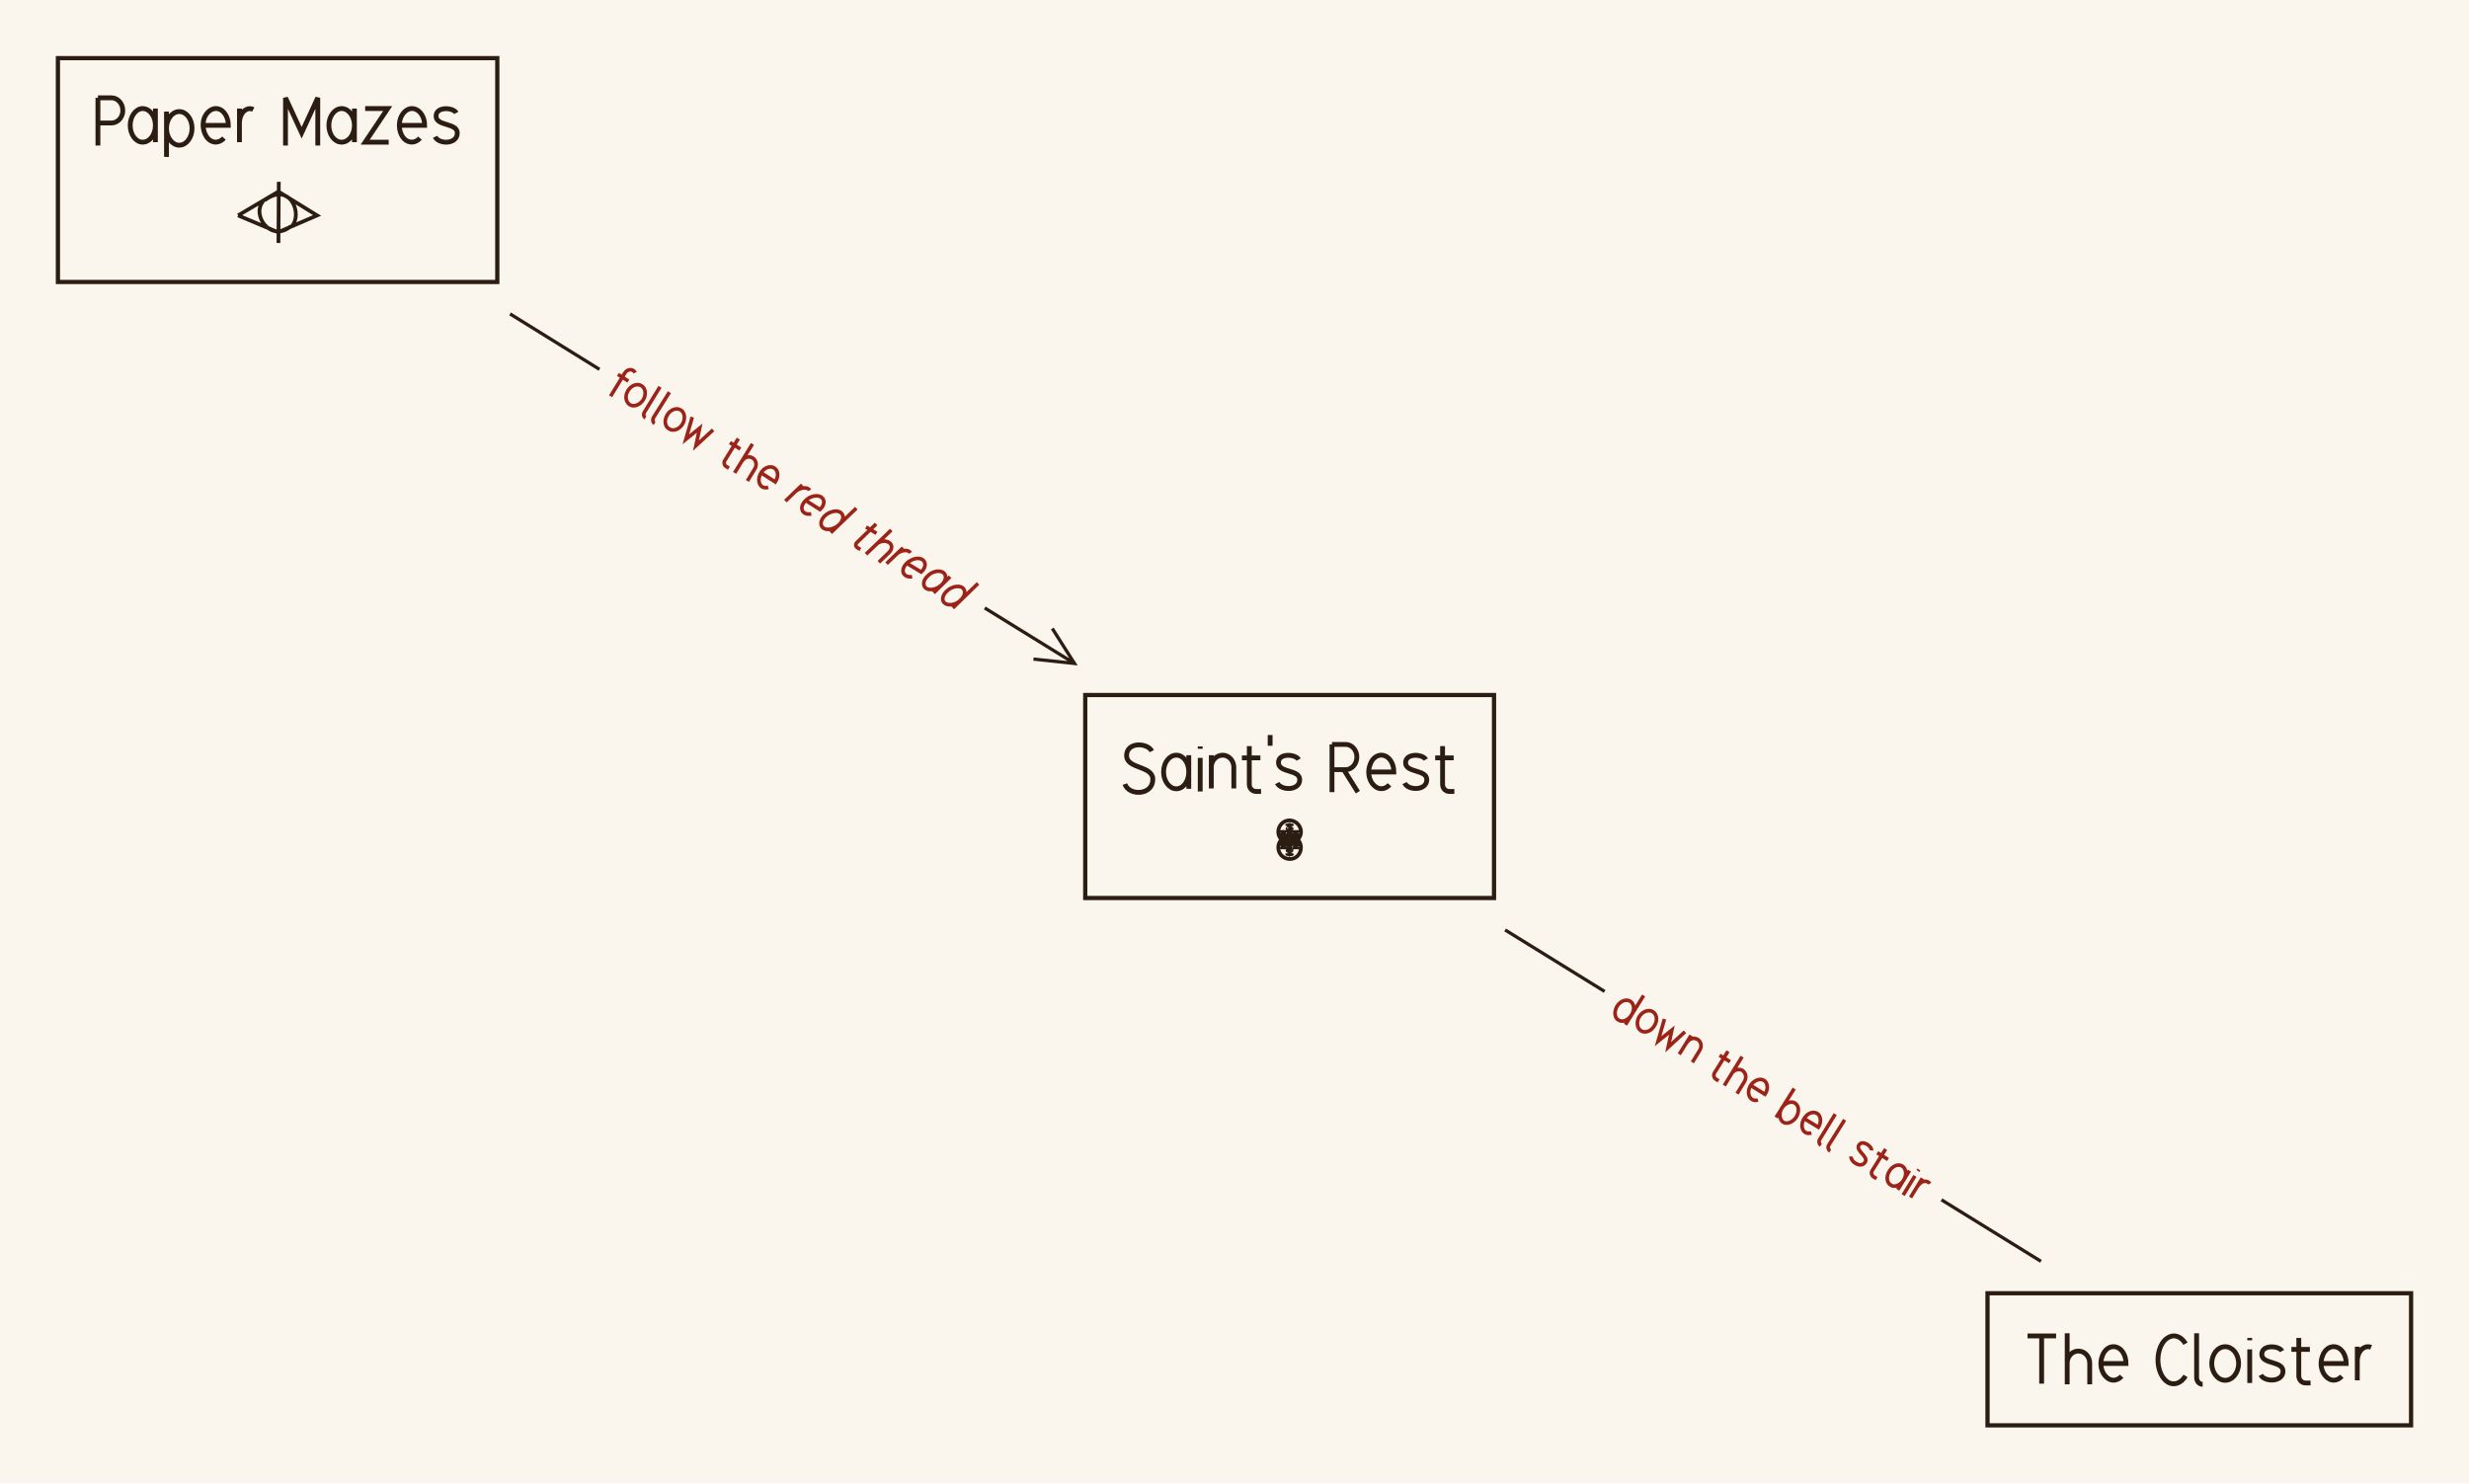
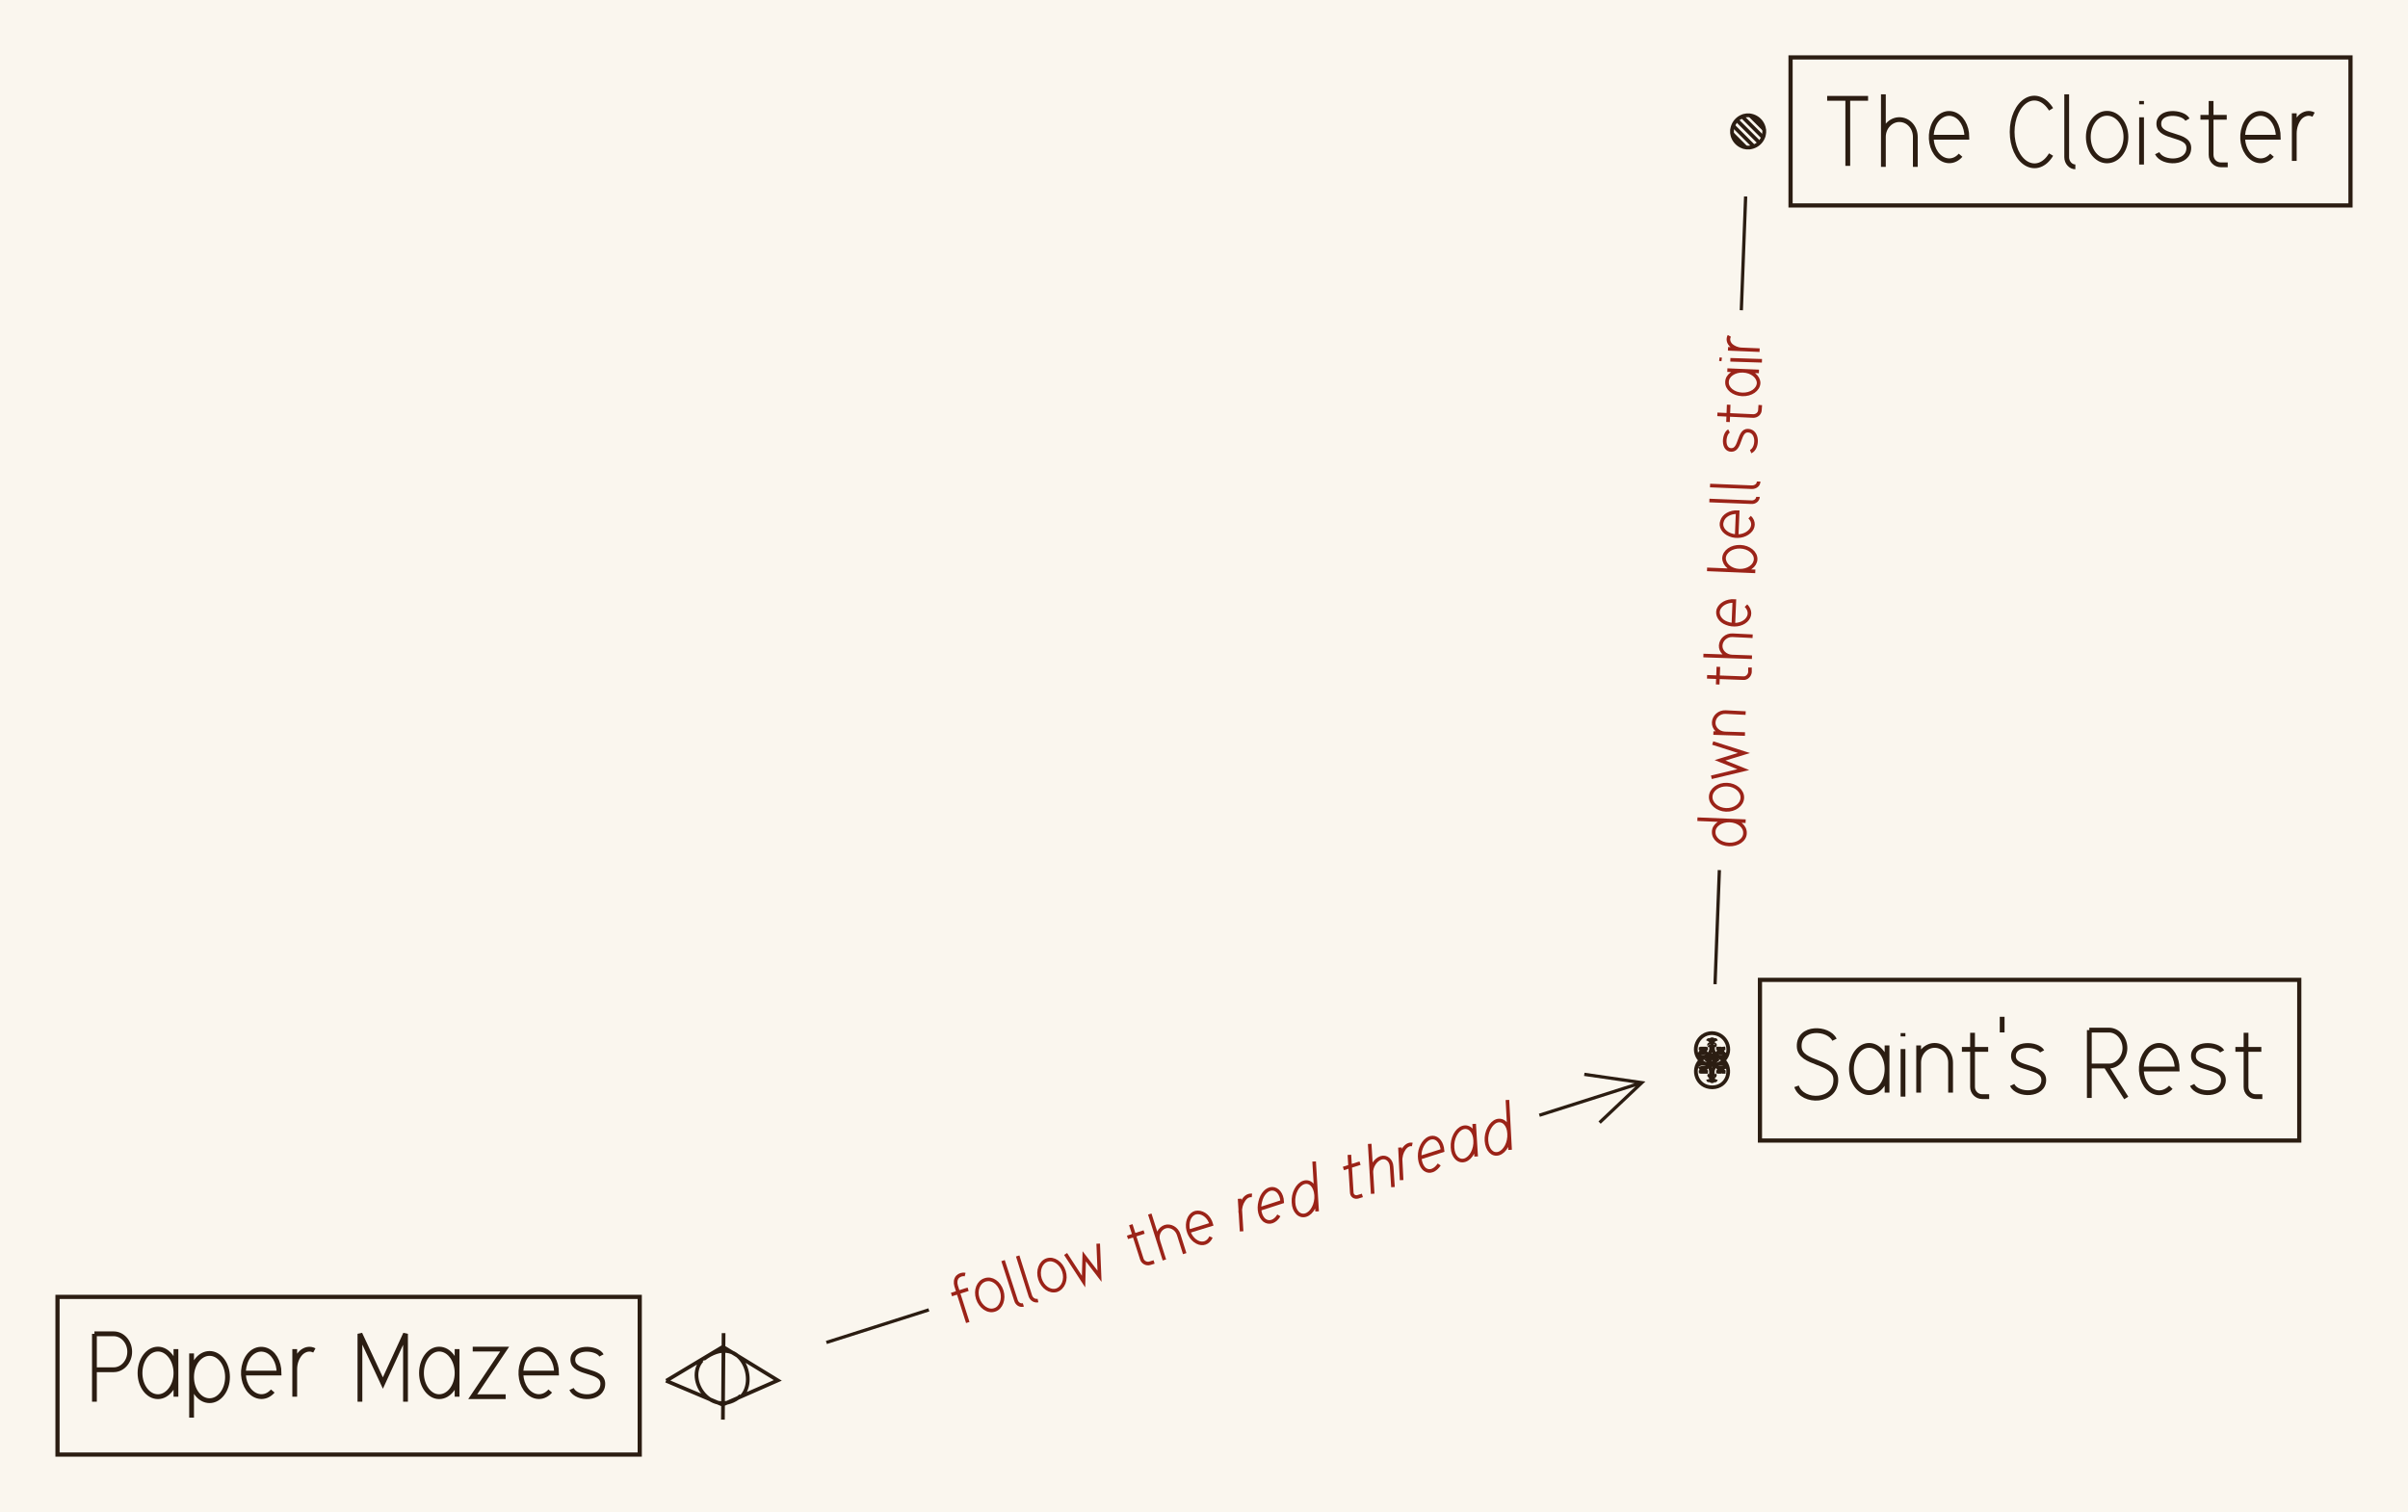
- <svg xmlns="http://www.w3.org/2000/svg" width="734.459" height="441.399" viewBox="-17.23 -10.7 734.459 441.399">
-   <rect x="-17.23" y="-10.7" width="734.459" height="441.399" fill="#faf6ee" />
+ <svg xmlns="http://www.w3.org/2000/svg" width="723.767" height="454.52" viewBox="-11.884 -17.26 723.767 454.52">
+   <rect x="-11.884" y="-17.26" width="723.767" height="454.52" fill="#faf6ee" />
  <g>
-     <path d="M 0 6.6 L 130.7 6.6 L 130.7 73.2 L 0 73.2 Z " style="fill:none;stroke:#2b1d12;stroke-width:1.26;" />
-     <path d="M 11.9 18.4 L 11.9 32.6 M 11.9 18.4 L 15.9 18.4 C 17.8 18.4 19.3 20.1 19.3 22.2 C 19.3 24.2 17.8 25.9 15.9 25.9 L 11.9 25.9 " style="fill:none;stroke:#2b1d12;stroke-width:1.44;" />
-     <path d="M 29 26.6 C 29 29.4 27.3 31.6 25.2 31.6 C 23.2 31.6 21.5 29.4 21.5 26.6 C 21.5 23.9 23.2 21.6 25.2 21.6 C 27.3 21.6 29 23.9 29 26.6 M 29 21.6 L 29 31.6 " style="fill:none;stroke:#2b1d12;stroke-width:1.44;" />
-     <path d="M 32.3 22.5 L 32.3 36 M 32.3 27.5 C 32.3 24.7 34 22.5 36.1 22.5 C 38.2 22.5 39.9 24.7 39.9 27.5 C 39.9 30.2 38.2 32.5 36.1 32.5 C 34 32.5 32.3 30.2 32.3 27.5 " style="fill:none;stroke:#2b1d12;stroke-width:1.44;" />
-     <path d="M 43.2 26.6 L 50.7 26.6 C 50.7 24.3 49.5 22.2 47.8 21.7 C 46.1 21.2 44.3 22.4 43.5 24.5 C 42.8 26.6 43.3 29.1 44.7 30.6 C 46.1 32 48 31.9 49.4 30.4 " style="fill:none;stroke:#2b1d12;stroke-width:1.44;" />
-     <path d="M 54 21.6 L 54 31.6 M 54 25.9 C 54 24.5 54.5 23.2 55.3 22.4 C 56.2 21.6 57.2 21.4 58.1 21.9 " style="fill:none;stroke:#2b1d12;stroke-width:1.44;" />
-     <path d="M 67.7 32.6 L 67.7 18.4 L 72.5 28.8 L 77.3 18.4 L 77.3 32.6 " style="fill:none;stroke:#2b1d12;stroke-width:1.44;" />
-     <path d="M 88.2 26.6 C 88.2 29.4 86.5 31.6 84.4 31.6 C 82.3 31.6 80.6 29.4 80.6 26.6 C 80.6 23.9 82.3 21.6 84.4 21.6 C 86.5 21.6 88.2 23.9 88.2 26.6 M 88.2 21.6 L 88.2 31.6 " style="fill:none;stroke:#2b1d12;stroke-width:1.44;" />
-     <path d="M 91.4 21.6 L 98.1 21.6 L 91.4 31.6 L 98.4 31.6 " style="fill:none;stroke:#2b1d12;stroke-width:1.44;" />
-     <path d="M 101.6 26.6 L 109.1 26.6 C 109.1 24.3 107.9 22.2 106.1 21.7 C 104.4 21.2 102.7 22.4 101.9 24.5 C 101.2 26.6 101.6 29.1 103 30.6 C 104.4 32 106.4 31.9 107.7 30.4 " style="fill:none;stroke:#2b1d12;stroke-width:1.44;" />
-     <path d="M 118.5 22.9 C 117.6 21.2 112.3 20.9 112.5 24 C 112.7 26.9 118.8 25.8 118.8 28.9 C 118.8 32.3 113.3 32.3 112.2 30 " style="fill:none;stroke:#2b1d12;stroke-width:1.44;" />
-     <path d="M 53.6 53.4 L 65.6 46.3 L 77.1 53.4 L 65.5 58.4 L 53.6 53.4 M 61.5 48.9 C 69 43.2 73 53 69.5 56.7 M 69.3 56.6 C 63.4 61.6 57.4 53.3 61.1 49.1 M 65.7 43.4 L 65.6 61.6 " style="fill:none;stroke:#2b1d12;stroke-width:1.12;" />
-     <path d="M 305.6 196.1 L 427.2 196.1 L 427.2 256.5 L 305.6 256.5 Z " style="fill:none;stroke:#2b1d12;stroke-width:1.26;" />
-     <path d="M 325.4 212.8 C 324.1 210.2 317.8 210 317.9 214.2 C 318 218.1 325.6 217.1 325.7 221.1 C 325.8 226 318.6 226.2 317.4 222.6 " style="fill:none;stroke:#2b1d12;stroke-width:1.44;" />
-     <path d="M 336.4 219 C 336.4 221.7 334.8 224 332.7 224 C 330.6 224 328.9 221.7 328.9 219 C 328.9 216.2 330.6 214 332.7 214 C 334.8 214 336.4 216.2 336.4 219 M 336.4 214 L 336.4 224 " style="fill:none;stroke:#2b1d12;stroke-width:1.44;" />
-     <path d="M 339.8 214.8 L 339.8 224.8 M 339.8 211.4 L 339.8 212.1 " style="fill:none;stroke:#2b1d12;stroke-width:1.44;" />
-     <path d="M 343.1 214 L 343.1 223.9 M 343.1 217.6 C 343.1 215.6 344.6 214 346.5 214 C 348.3 214 349.8 215.6 349.8 217.6 L 349.8 223.9 " style="fill:none;stroke:#2b1d12;stroke-width:1.44;" />
-     <path d="M 354.4 211.3 L 354.4 222.7 C 354.4 223.9 355.3 224.8 356.5 224.8 L 357.9 224.8 M 352.2 214.8 L 357.7 214.8 " style="fill:none;stroke:#2b1d12;stroke-width:1.44;" />
-     <path d="M 360.6 208 L 360.6 211.2 " style="fill:none;stroke:#2b1d12;stroke-width:1.44;" />
-     <path d="M 369.1 215.3 C 368.1 213.6 362.8 213.3 363.1 216.4 C 363.3 219.3 369.4 218.2 369.4 221.3 C 369.4 224.6 363.9 224.6 362.7 222.3 " style="fill:none;stroke:#2b1d12;stroke-width:1.44;" />
-     <path d="M 379 210.8 L 379 225 M 379 210.8 L 383.1 210.8 C 384.9 210.8 386.4 212.5 386.4 214.5 C 386.4 216.6 384.9 218.3 383.1 218.3 L 379 218.3 M 382.5 218.3 L 386.7 225 " style="fill:none;stroke:#2b1d12;stroke-width:1.44;" />
-     <path d="M 389.9 219 L 397.4 219 C 397.4 216.6 396.2 214.6 394.5 214.1 C 392.8 213.6 391 214.7 390.3 216.9 C 389.5 219 390 221.5 391.4 222.9 C 392.8 224.4 394.8 224.3 396.1 222.8 " style="fill:none;stroke:#2b1d12;stroke-width:1.44;" />
-     <path d="M 406.9 215.3 C 406 213.6 400.7 213.3 400.9 216.4 C 401.1 219.3 407.2 218.2 407.2 221.3 C 407.2 224.6 401.7 224.6 400.6 222.3 " style="fill:none;stroke:#2b1d12;stroke-width:1.44;" />
-     <path d="M 411.9 211.3 L 411.9 222.7 C 411.9 223.9 412.8 224.8 413.9 224.8 L 415.4 224.8 M 409.7 214.8 L 415.2 214.8 " style="fill:none;stroke:#2b1d12;stroke-width:1.44;" />
-     <path d="M 364 239.1 C 361.9 237.1 363.4 233.4 366.4 233.4 C 369.4 233.5 370.9 237.1 368.8 239.1 C 367.3 237.7 365.2 237.8 364 239.1 Z M 364 239.1 C 365.1 240.4 367.4 240.6 368.8 239.1 C 370.7 241 369.7 244.8 366.5 244.9 C 363.2 244.8 362 241.1 364 239.1 Z M 363.6 237.3 C 364.3 237.8 365.2 237.5 365.4 237.3 M 367.3 237.3 C 367.8 237.7 368.8 237.6 369.1 237.3 M 363.7 237.1 C 364.4 236.7 365 236.9 365.3 237.1 M 367.4 237.1 C 368.1 236.8 368.4 236.8 369 237.1 M 364 236.3 L 364 237 M 365.1 236.4 L 365.1 237 M 364.9 236.3 L 364.8 236.9 M 364.3 236.3 L 364.3 236.9 M 364.6 236.3 L 364.6 236.9 M 367.7 236.3 L 367.7 237 M 367.9 236.3 L 367.9 236.9 M 368.2 236.3 L 368.2 236.9 M 368.5 236.3 L 368.5 236.9 M 368.8 236.3 L 368.8 237 M 363.7 241 C 364.5 240.5 365.2 240.7 365.5 241 M 367.4 241 C 368.1 240.4 369.1 240.7 369.2 241 M 363.8 241.2 C 364.3 241.5 365.2 241.4 365.4 241.2 M 367.4 241.2 C 368 241.5 368.8 241.3 369 241.2 M 364 241.3 L 364 241.9 M 364.3 241.4 L 364.3 242 M 364.6 241.4 L 364.6 242 M 364.9 241.3 L 364.8 242 M 365.1 241.3 L 365.1 242 M 367.7 241.3 L 367.7 241.9 M 367.9 241.3 L 367.9 242 M 368.2 241.4 L 368.2 241.9 M 368.5 241.3 L 368.5 241.9 M 368.8 241.3 L 368.8 242 M 366 235.8 C 366.8 237.5 364.9 239.5 363.1 237.8 M 366.8 235.8 C 366.1 237.2 367.4 239.4 369.6 237.9 M 363.2 240.4 C 364.9 238.9 366.8 240.6 365.9 242.6 M 366.7 242.5 C 365.8 240.8 368 238.8 369.6 240.4 M 365.9 236 C 365.8 236.1 365.6 235.8 365.9 235.8 C 366.4 235.6 366.3 235.5 366.8 235.8 C 367.1 235.8 367 236 367 236 M 365.8 242.3 C 365.8 242.3 365.7 242.5 366 242.5 C 366.3 242.8 366.7 242.6 366.7 242.5 C 366.9 242.5 367.1 242.3 366.9 242.3 M 366.4 235.3 L 366.4 235.6 M 365.5 235.1 C 365.9 234.4 366 235.5 366.4 235 C 366.7 235.5 367 234.4 367.2 235.1 M 365.6 243.2 C 365.7 243.9 366.1 242.8 366.4 243.3 C 366.8 242.8 367 243.9 367.2 243.2 M 366.4 243 L 366.4 242.6 M 365.3 239.1 C 366.2 238.6 367.2 238.9 367.4 239.1 C 366.8 239.7 365.6 239.5 365.4 239.1 Z M 366.4 239.4 C 366.2 239.5 365.8 239 366.4 238.8 C 366.9 238.9 366.7 239.4 366.4 239.4 M 366.4 239 C 366.2 238.9 366.1 239.3 366.4 239.3 C 366.6 239.3 366.6 239 366.4 239 M 366.1 234.8 C 366.4 234.6 366.6 234.8 366.7 234.8 M 366.1 243.4 C 366.4 243.7 366.5 243.6 366.7 243.4 " style="fill:none;stroke:#2b1d12;stroke-width:1.12;" />
-     <path d="M 574 374.1 L 700 374.1 L 700 413.4 L 574 413.4 Z " style="fill:none;stroke:#2b1d12;stroke-width:1.26;" />
-     <path d="M 585.9 386.8 L 594.4 386.8 M 590.1 386.8 L 590.1 401 " style="fill:none;stroke:#2b1d12;stroke-width:1.44;" />
-     <path d="M 597.7 386 L 597.7 401.2 M 597.7 394.9 C 597.7 392.9 599.2 391.3 601 391.3 C 602.9 391.3 604.4 392.9 604.4 394.9 L 604.4 401.2 " style="fill:none;stroke:#2b1d12;stroke-width:1.44;" />
-     <path d="M 607.7 395 L 615.2 395 C 615.2 392.6 614 390.6 612.3 390.1 C 610.6 389.6 608.8 390.7 608.1 392.9 C 607.3 395 607.8 397.5 609.2 398.9 C 610.6 400.4 612.5 400.3 613.9 398.8 " style="fill:none;stroke:#2b1d12;stroke-width:1.44;" />
-     <path d="M 632.9 389.1 C 631.6 386.9 629.5 386.2 627.7 387.3 C 625.9 388.3 624.7 391 624.7 393.9 C 624.7 396.9 625.9 399.5 627.7 400.6 C 629.5 401.6 631.6 400.9 632.9 398.7 " style="fill:none;stroke:#2b1d12;stroke-width:1.44;" />
-     <path d="M 636.2 386 L 636.2 399.2 C 636.2 400.3 637 401.2 638 401.2 " style="fill:none;stroke:#2b1d12;stroke-width:1.44;" />
-     <path d="M 644.7 390 C 646.9 390 648.7 392.2 648.7 395 C 648.7 397.7 646.9 400 644.7 400 C 642.5 400 640.7 397.7 640.7 395 C 640.7 392.2 642.5 390 644.7 390 " style="fill:none;stroke:#2b1d12;stroke-width:1.44;" />
-     <path d="M 652 390.8 L 652 400.8 M 652 387.4 L 652 388.1 " style="fill:none;stroke:#2b1d12;stroke-width:1.44;" />
-     <path d="M 661.6 391.3 C 660.7 389.6 655.4 389.3 655.6 392.4 C 655.8 395.3 661.9 394.2 661.9 397.3 C 661.9 400.6 656.4 400.6 655.3 398.4 " style="fill:none;stroke:#2b1d12;stroke-width:1.44;" />
-     <path d="M 666.6 387.4 L 666.6 398.7 C 666.6 399.9 667.5 400.8 668.6 400.8 L 670.1 400.8 M 664.4 390.8 L 669.9 390.8 " style="fill:none;stroke:#2b1d12;stroke-width:1.44;" />
-     <path d="M 673.2 395 L 680.7 395 C 680.7 392.6 679.5 390.6 677.8 390.1 C 676.1 389.6 674.3 390.7 673.6 392.9 C 672.8 395 673.3 397.5 674.7 398.9 C 676.1 400.4 678 400.3 679.4 398.8 " style="fill:none;stroke:#2b1d12;stroke-width:1.44;" />
-     <path d="M 684 390 L 684 400 M 684 394.3 C 684 392.9 684.5 391.6 685.3 390.8 C 686.2 390 687.2 389.8 688.1 390.2 " style="fill:none;stroke:#2b1d12;stroke-width:1.44;" />
-     <path d="M 134.5 82.7 L 161.1 99.2 M 275.7 170.2 L 302.4 186.7 M 295.8 176.3 L 302.4 186.7 L 290.2 185.4 " style="fill:none;stroke:#2b1d12;stroke-width:0.98;" />
-     <path d="M 164.4 107.2 L 168.7 100.2 C 169 99.7 169.6 99.3 170.3 99.3 C 170.9 99.3 171.4 99.6 171.7 100.2 M 166.6 100.7 L 169.7 102.7 " style="fill:none;stroke:#9b2318;stroke-width:1.08;" />
-     <path d="M 173.6 104.1 C 174.8 104.8 175.1 106.7 174.1 108.3 C 173.1 109.8 171.3 110.5 170.1 109.7 C 168.9 108.9 168.6 107.1 169.6 105.5 C 170.6 103.9 172.4 103.3 173.6 104.1 " style="fill:none;stroke:#9b2318;stroke-width:1.08;" />
-     <path d="M 179.1 104.4 L 174.5 111.9 C 174.1 112.5 174.2 113.3 174.8 113.6 " style="fill:none;stroke:#9b2318;stroke-width:1.08;" />
-     <path d="M 181.9 106 L 177.2 113.5 C 176.8 114.2 177 115 177.5 115.3 " style="fill:none;stroke:#9b2318;stroke-width:1.08;" />
-     <path d="M 185.3 111.3 C 186.5 112.1 186.7 113.9 185.8 115.5 C 184.8 117.1 183 117.7 181.8 116.9 C 180.5 116.2 180.3 114.3 181.3 112.7 C 182.2 111.2 184 110.5 185.3 111.3 " style="fill:none;stroke:#9b2318;stroke-width:1.08;" />
-     <path d="M 188.7 113.4 L 186.8 120 L 190.9 116.7 L 189.8 121.9 L 194.9 117.2 " style="fill:none;stroke:#9b2318;stroke-width:1.08;" />
-     <path d="M 202.4 119.8 L 198.4 126.3 C 198 126.9 198.2 127.8 198.8 128.1 L 199.6 128.6 M 199.9 121 L 203 122.9 " style="fill:none;stroke:#9b2318;stroke-width:1.08;" />
-     <path d="M 206.6 121.4 L 201.3 130 M 203.5 126.5 C 204.2 125.3 205.6 124.9 206.7 125.6 C 207.7 126.2 208 127.7 207.3 128.8 L 205.1 132.4 " style="fill:none;stroke:#9b2318;stroke-width:1.08;" />
-     <path d="M 209.2 130 L 213.4 132.7 C 214.3 131.3 214.3 129.7 213.5 128.9 C 212.7 128 211.3 128 210.1 128.9 C 208.9 129.9 208.3 131.5 208.6 132.8 C 208.9 134.1 210 134.7 211.3 134.3 " style="fill:none;stroke:#9b2318;stroke-width:1.08;" />
-     <path d="M 221.4 133.6 L 216.4 138.4 M 219.2 135.7 C 219.9 135 220.9 134.6 221.7 134.5 C 222.6 134.4 223.3 134.6 223.6 135.2 " style="fill:none;stroke:#9b2318;stroke-width:1.08;" />
-     <path d="M 222.4 138.2 L 226.7 140.9 C 227.9 139.8 228.2 138.4 227.4 137.5 C 226.7 136.7 225.2 136.6 223.7 137.3 C 222.2 138.1 221.2 139.5 221.3 140.6 C 221.4 141.8 222.5 142.5 224.1 142.2 " style="fill:none;stroke:#9b2318;stroke-width:1.08;" />
-     <path d="M 232.4 145.4 C 231 146.7 229 147.2 227.8 146.5 C 226.6 145.7 226.8 144.1 228.1 142.8 C 229.5 141.5 231.6 141 232.7 141.7 C 233.9 142.4 233.8 144.1 232.4 145.4 M 237.5 140.5 L 229.9 147.8 " style="fill:none;stroke:#9b2318;stroke-width:1.08;" />
-     <path d="M 243.4 145.2 L 237.7 150.7 C 237.2 151.2 237.2 151.9 237.9 152.3 L 238.7 152.8 M 240.4 146.1 L 243.5 148 " style="fill:none;stroke:#9b2318;stroke-width:1.08;" />
-     <path d="M 247.9 147 L 240.4 154.2 M 243.5 151.2 C 244.5 150.3 246.1 150 247.2 150.7 C 248.2 151.3 248.3 152.6 247.3 153.6 L 244.2 156.6 " style="fill:none;stroke:#9b2318;stroke-width:1.08;" />
-     <path d="M 251.4 152.3 L 246.5 157 M 249.3 154.3 C 250 153.6 250.9 153.2 251.8 153.1 C 252.7 153 253.3 153.3 253.6 153.8 " style="fill:none;stroke:#9b2318;stroke-width:1.08;" />
-     <path d="M 252.5 156.9 L 256.8 159.5 C 258 158.4 258.3 157 257.5 156.1 C 256.8 155.3 255.2 155.2 253.8 156 C 252.3 156.7 251.3 158.1 251.4 159.3 C 251.5 160.4 252.6 161.1 254.1 160.9 " style="fill:none;stroke:#9b2318;stroke-width:1.08;" />
-     <path d="M 262.9 163.3 C 261.6 164.6 259.5 165.1 258.3 164.4 C 257.2 163.6 257.3 162 258.7 160.7 C 260 159.3 262.1 158.9 263.3 159.6 C 264.4 160.3 264.3 162 262.9 163.3 M 265.4 160.9 L 260.5 165.7 " style="fill:none;stroke:#9b2318;stroke-width:1.08;" />
-     <path d="M 268.6 167.8 C 267.3 169.2 265.2 169.6 264 168.9 C 262.8 168.2 263 166.5 264.4 165.2 C 265.7 163.9 267.8 163.4 269 164.1 C 270.1 164.9 270 166.5 268.6 167.8 M 273.7 162.9 L 266.2 170.2 " style="fill:none;stroke:#9b2318;stroke-width:1.08;" />
-     <path d="M 430.5 266 L 460.1 284.3 M 560.3 346.3 L 589.9 364.6 " style="fill:none;stroke:#2b1d12;stroke-width:0.98;" />
-     <path d="M 468.1 291.3 C 467.1 292.9 465.4 293.6 464.2 292.8 C 463 292.1 462.9 290.3 463.8 288.7 C 464.8 287.1 466.5 286.5 467.7 287.2 C 468.9 287.9 469.1 289.8 468.1 291.3 M 471.7 285.5 L 466.3 294.2 " style="fill:none;stroke:#9b2318;stroke-width:1.08;" />
-     <path d="M 474.4 290.3 C 475.7 291.1 475.9 293 474.9 294.5 C 474 296.1 472.2 296.8 470.9 296 C 469.7 295.2 469.5 293.3 470.4 291.8 C 471.4 290.2 473.2 289.6 474.4 290.3 " style="fill:none;stroke:#9b2318;stroke-width:1.08;" />
-     <path d="M 477.9 292.5 L 476 299.1 L 480.1 295.8 L 479 300.9 L 484 296.3 " style="fill:none;stroke:#9b2318;stroke-width:1.08;" />
-     <path d="M 485.8 297.4 L 482.3 303 M 484.6 299.5 C 485.3 298.3 486.7 297.9 487.8 298.6 C 488.8 299.2 489.1 300.7 488.4 301.8 L 486.2 305.4 " style="fill:none;stroke:#9b2318;stroke-width:1.08;" />
-     <path d="M 496.8 302.1 L 492.8 308.5 C 492.4 309.2 492.6 310 493.2 310.4 L 494 310.9 M 494.3 303.3 L 497.4 305.2 " style="fill:none;stroke:#9b2318;stroke-width:1.08;" />
-     <path d="M 501 303.7 L 495.7 312.3 M 497.9 308.7 C 498.6 307.6 500 307.2 501.1 307.8 C 502.1 308.5 502.4 309.9 501.7 311.1 L 499.5 314.7 " style="fill:none;stroke:#9b2318;stroke-width:1.08;" />
-     <path d="M 503.6 312.3 L 507.8 314.9 C 508.7 313.6 508.7 312 507.9 311.1 C 507.1 310.2 505.7 310.3 504.5 311.2 C 503.3 312.1 502.7 313.7 503 315 C 503.3 316.3 504.4 317 505.7 316.6 " style="fill:none;stroke:#9b2318;stroke-width:1.08;" />
-     <path d="M 516.5 313.2 L 511.1 321.8 M 512.8 319 C 513.8 317.5 515.6 316.8 516.7 317.5 C 517.9 318.2 518.1 320.1 517.1 321.7 C 516.1 323.2 514.4 323.9 513.2 323.2 C 512.1 322.4 511.9 320.6 512.8 319 " style="fill:none;stroke:#9b2318;stroke-width:1.08;" />
-     <path d="M 519.4 322.1 L 523.7 324.7 C 524.5 323.4 524.5 321.8 523.7 320.9 C 522.9 320.1 521.5 320.1 520.4 321 C 519.2 322 518.6 323.6 518.9 324.9 C 519.2 326.2 520.3 326.8 521.6 326.4 " style="fill:none;stroke:#9b2318;stroke-width:1.08;" />
-     <path d="M 528.7 320.8 L 524.1 328.3 C 523.7 328.9 523.9 329.7 524.4 330.1 " style="fill:none;stroke:#9b2318;stroke-width:1.08;" />
-     <path d="M 531.5 322.5 L 526.8 330 C 526.4 330.6 526.6 331.4 527.2 331.8 " style="fill:none;stroke:#9b2318;stroke-width:1.08;" />
-     <path d="M 539.5 331.6 C 539.6 330.3 536.7 328.3 535.7 330.1 C 534.8 331.8 538.7 333.4 537.6 335.1 C 536.4 337 533.3 335.1 533.4 333.4 " style="fill:none;stroke:#9b2318;stroke-width:1.08;" />
-     <path d="M 543.7 331.2 L 539.7 337.6 C 539.3 338.2 539.5 339.1 540.2 339.5 L 541 340 M 541.2 332.3 L 544.4 334.3 " style="fill:none;stroke:#9b2318;stroke-width:1.08;" />
-     <path d="M 549.1 340.4 C 548.1 342 546.3 342.7 545.2 341.9 C 544 341.2 543.8 339.3 544.8 337.8 C 545.7 336.2 547.5 335.5 548.7 336.3 C 549.8 337 550 338.9 549.1 340.4 M 550.8 337.6 L 547.3 343.3 " style="fill:none;stroke:#9b2318;stroke-width:1.08;" />
-     <path d="M 552.4 339.2 L 548.9 344.9 M 553.6 337.3 L 553.3 337.7 " style="fill:none;stroke:#9b2318;stroke-width:1.08;" />
-     <path d="M 554.6 339.9 L 551.1 345.6 M 553.1 342.4 C 553.6 341.6 554.3 341 555 340.8 C 555.8 340.7 556.5 340.9 556.8 341.5 " style="fill:none;stroke:#9b2318;stroke-width:1.08;" />
+     <path d="M 188.4 397.8 L 205.4 387.6 L 221.9 397.7 L 205.3 405 L 188.3 397.8 M 199.6 391.3 C 210.3 383.2 216.1 397.2 211 402.5 M 210.8 402.3 C 202.3 409.5 193.8 397.6 199.1 391.7 M 205.6 383.5 L 205.4 409.5 " style="fill:none;stroke:#2b1d12;stroke-width:1.12;" />
+     <path d="M 16.5 383.7 L 16.5 404.1 M 16.5 383.7 L 22.3 383.7 C 24.9 383.7 27.1 386.1 27.1 389.1 C 27.1 392.1 24.9 394.5 22.3 394.5 L 16.5 394.5 " style="fill:none;stroke:#2b1d12;stroke-width:1.44;" />
+     <path d="M 41 395.5 C 41 399.4 38.5 402.6 35.6 402.6 C 32.6 402.6 30.2 399.4 30.2 395.5 C 30.2 391.5 32.6 388.3 35.6 388.3 C 38.5 388.3 41 391.5 41 395.5 M 41 388.3 L 41 402.6 " style="fill:none;stroke:#2b1d12;stroke-width:1.44;" />
+     <path d="M 45.7 389.6 L 45.7 408.9 M 45.7 396.7 C 45.7 392.8 48.1 389.6 51.1 389.6 C 54.1 389.6 56.5 392.8 56.5 396.7 C 56.5 400.6 54.1 403.8 51.1 403.8 C 48.1 403.8 45.7 400.6 45.7 396.7 " style="fill:none;stroke:#2b1d12;stroke-width:1.44;" />
+     <path d="M 61.2 395.5 L 72 395.5 C 72 392.1 70.3 389.2 67.8 388.5 C 65.3 387.8 62.8 389.4 61.8 392.4 C 60.7 395.5 61.4 399.1 63.4 401.1 C 65.4 403.1 68.2 403.1 70.1 400.9 " style="fill:none;stroke:#2b1d12;stroke-width:1.44;" />
+     <path d="M 76.7 388.3 L 76.7 402.6 M 76.7 394.4 C 76.7 392.4 77.4 390.6 78.6 389.4 C 79.8 388.3 81.3 388 82.6 388.7 " style="fill:none;stroke:#2b1d12;stroke-width:1.44;" />
+     <path d="M 96.3 404.1 L 96.3 383.7 L 103.2 398.5 L 110 383.7 L 110 404.1 " style="fill:none;stroke:#2b1d12;stroke-width:1.44;" />
+     <path d="M 125.5 395.5 C 125.5 399.4 123.1 402.6 120.1 402.6 C 117.2 402.6 114.8 399.4 114.8 395.5 C 114.8 391.5 117.2 388.3 120.1 388.3 C 123.1 388.3 125.5 391.5 125.5 395.5 M 125.5 388.3 L 125.5 402.6 " style="fill:none;stroke:#2b1d12;stroke-width:1.44;" />
+     <path d="M 130.2 388.3 L 139.8 388.3 L 130.2 402.6 L 140.1 402.6 " style="fill:none;stroke:#2b1d12;stroke-width:1.44;" />
+     <path d="M 144.7 395.5 L 155.4 395.5 C 155.4 392.1 153.7 389.2 151.2 388.5 C 148.7 387.8 146.2 389.4 145.2 392.4 C 144.1 395.5 144.8 399.1 146.8 401.1 C 148.8 403.1 151.6 403.1 153.5 400.9 " style="fill:none;stroke:#2b1d12;stroke-width:1.44;" />
+     <path d="M 168.9 390.2 C 167.6 387.7 160 387.3 160.3 391.7 C 160.6 395.9 169.3 394.3 169.3 398.7 C 169.3 403.6 161.5 403.6 159.9 400.3 " style="fill:none;stroke:#2b1d12;stroke-width:1.44;" />
+     <path d="M 5.4 372.6 L 180.4 372.6 L 180.4 420 L 5.4 420 Z " style="fill:none;stroke:#2b1d12;stroke-width:1.26;" />
+     <path d="M 499.2 301.5 C 496.2 298.5 498.4 293.3 502.7 293.3 C 507 293.4 509.2 298.5 506.2 301.5 C 504 299.4 501 299.6 499.2 301.5 Z M 499.2 301.5 C 500.8 303.2 504.2 303.6 506.2 301.5 C 508.9 304.1 507.5 309.5 502.8 309.6 C 498.1 309.6 496.4 304.3 499.2 301.5 Z M 498.7 298.9 C 499.7 299.5 501 299.1 501.3 298.9 M 504 298.8 C 504.7 299.4 506.1 299.3 506.5 298.9 M 498.9 298.5 C 499.8 298 500.7 298.2 501.2 298.6 M 504.2 298.6 C 505.2 298.1 505.6 298.2 506.4 298.6 M 499.3 297.5 L 499.3 298.3 M 500.9 297.5 L 500.9 298.4 M 500.5 297.4 L 500.5 298.3 M 499.7 297.4 L 499.7 298.2 M 500.1 297.5 L 500.1 298.2 M 504.5 297.4 L 504.5 298.3 M 504.9 297.4 L 504.9 298.2 M 505.3 297.5 L 505.3 298.2 M 505.7 297.5 L 505.7 298.3 M 506.1 297.4 L 506.2 298.4 M 498.8 304.1 C 500 303.4 501 303.7 501.4 304.1 M 504.1 304.1 C 505.2 303.3 506.5 303.7 506.6 304.1 M 499 304.3 C 499.7 304.9 500.9 304.6 501.2 304.3 M 504.2 304.3 C 505 304.8 506.2 304.6 506.5 304.3 M 499.3 304.5 L 499.3 305.4 M 499.7 304.6 L 499.7 305.5 M 500.1 304.7 L 500.1 305.5 M 500.5 304.6 L 500.5 305.5 M 500.9 304.5 L 500.9 305.5 M 504.5 304.5 L 504.5 305.4 M 504.9 304.6 L 504.9 305.5 M 505.3 304.7 L 505.3 305.4 M 505.8 304.6 L 505.8 305.4 M 506.2 304.5 L 506.2 305.5 M 502.2 296.7 C 503.3 299.1 500.5 301.9 498 299.5 M 503.2 296.7 C 502.3 298.7 504.1 301.8 507.3 299.7 M 498.1 303.2 C 500.6 301.1 503.3 303.6 502.1 306.4 M 503.2 306.3 C 501.9 303.8 505 301 507.3 303.3 M 501.9 297 C 501.9 297.1 501.6 296.7 502 296.7 C 502.7 296.4 502.6 296.3 503.3 296.7 C 503.7 296.7 503.6 297 503.5 297 M 501.9 305.9 C 501.8 306 501.8 306.2 502.2 306.3 C 502.5 306.7 503.1 306.4 503.2 306.3 C 503.4 306.3 503.7 306 503.5 305.9 M 502.7 295.9 L 502.7 296.4 M 501.4 295.7 C 501.9 294.7 502.2 296.3 502.7 295.6 C 503.2 296.2 503.6 294.7 503.9 295.7 M 501.5 307.2 C 501.7 308.2 502.2 306.7 502.7 307.3 C 503.2 306.7 503.5 308.2 503.9 307.2 M 502.7 307 L 502.7 306.5 M 501.2 301.4 C 502.5 300.6 503.9 301.1 504.2 301.4 C 503.3 302.2 501.6 301.9 501.3 301.5 Z M 502.7 301.9 C 502.5 302 501.9 301.2 502.7 301 C 503.4 301.1 503.2 301.9 502.7 301.9 M 502.7 301.2 C 502.5 301.1 502.3 301.6 502.7 301.7 C 503 301.7 503 301.2 502.7 301.2 M 502.3 295.3 C 502.7 295 503 295.2 503.1 295.3 M 502.3 307.6 C 502.7 307.9 502.9 307.8 503.1 307.6 " style="fill:none;stroke:#2b1d12;stroke-width:1.12;" />
+     <path d="M 539.5 295.3 C 537.7 291.5 528.7 291.2 528.9 297.3 C 529 302.9 539.8 301.4 539.9 307.2 C 540.1 314.2 529.9 314.5 528.1 309.3 " style="fill:none;stroke:#2b1d12;stroke-width:1.44;" />
+     <path d="M 555.3 304.1 C 555.3 308 552.9 311.2 549.9 311.2 C 547 311.2 544.6 308 544.6 304.1 C 544.6 300.2 547 297 549.9 297 C 552.9 297 555.3 300.2 555.3 304.1 M 555.3 297 L 555.3 311.2 " style="fill:none;stroke:#2b1d12;stroke-width:1.44;" />
+     <path d="M 560.1 298.1 L 560.1 312.4 M 560.1 293.3 L 560.1 294.3 " style="fill:none;stroke:#2b1d12;stroke-width:1.44;" />
+     <path d="M 564.8 297 L 564.8 311.2 M 564.8 302.2 C 564.8 299.3 567 297 569.6 297 C 572.3 297 574.4 299.3 574.4 302.2 L 574.4 311.2 " style="fill:none;stroke:#2b1d12;stroke-width:1.44;" />
+     <path d="M 581 293.2 L 581 309.5 C 581 311.1 582.3 312.4 583.9 312.4 L 586 312.4 M 577.8 298.2 L 585.7 298.2 " style="fill:none;stroke:#2b1d12;stroke-width:1.44;" />
+     <path d="M 589.9 288.4 L 589.9 293.1 " style="fill:none;stroke:#2b1d12;stroke-width:1.44;" />
+     <path d="M 601.9 298.8 C 600.6 296.4 593.1 296 593.3 300.4 C 593.6 304.5 602.4 302.9 602.4 307.4 C 602.4 312.2 594.5 312.2 592.9 308.9 " style="fill:none;stroke:#2b1d12;stroke-width:1.44;" />
+     <path d="M 616.1 292.4 L 616.1 312.8 M 616.1 292.4 L 622 292.4 C 624.6 292.4 626.8 294.8 626.8 297.8 C 626.8 300.7 624.6 303.2 622 303.2 L 616.1 303.2 M 621.1 303.2 L 627.2 312.8 " style="fill:none;stroke:#2b1d12;stroke-width:1.44;" />
+     <path d="M 631.7 304.1 L 642.5 304.1 C 642.5 300.8 640.8 297.9 638.3 297.2 C 635.8 296.4 633.3 298.1 632.2 301.1 C 631.2 304.1 631.8 307.7 633.8 309.8 C 635.9 311.8 638.6 311.7 640.6 309.6 " style="fill:none;stroke:#2b1d12;stroke-width:1.44;" />
+     <path d="M 656 298.8 C 654.7 296.4 647.1 296 647.4 300.4 C 647.7 304.5 656.4 302.9 656.4 307.4 C 656.4 312.2 648.6 312.2 647 308.9 " style="fill:none;stroke:#2b1d12;stroke-width:1.44;" />
+     <path d="M 663.2 293.2 L 663.2 309.5 C 663.2 311.1 664.5 312.4 666.1 312.4 L 668.1 312.4 M 660 298.2 L 667.8 298.2 " style="fill:none;stroke:#2b1d12;stroke-width:1.44;" />
+     <path d="M 517.1 277.3 L 679.2 277.3 L 679.2 325.6 L 517.1 325.6 Z " style="fill:none;stroke:#2b1d12;stroke-width:1.26;" />
+     <path d="M 518.4 22.3 C 518.4 24.9 516.2 27.1 513.5 27.1 C 510.9 27.1 508.7 24.9 508.7 22.3 C 508.7 19.6 510.9 17.4 513.5 17.4 C 516.2 17.4 518.4 19.6 518.4 22.3 L 518.2 23.7 L 517.8 24.5 L 517.3 25.3 L 516.6 26 L 515.8 26.5 L 514.9 26.9 L 514 27.1 L 513.1 27.1 L 512.1 26.9 L 511.3 26.5 L 510.5 26 L 509.8 25.3 L 509.3 24.5 L 508.9 23.7 L 508.7 22.7 L 508.7 21.8 L 508.9 20.9 L 509.3 20 L 509.8 19.2 L 510.5 18.5 L 511.3 18 L 512.1 17.6 L 513.1 17.4 L 514 17.4 L 514.9 17.6 L 515.8 18 L 516.6 18.5 L 517.3 19.2 L 517.8 20 L 518.2 20.9 L 518.4 21.8 L 518.4 22.7 Z " style="fill:none;stroke:#2b1d12;stroke-width:1.12;" />
+     <path d="M 514.2 17.5 L 518.3 21.6 M 511.8 17.8 L 518 24 M 510.1 18.8 L 517 25.7 M 509 20.5 L 515.3 26.8 M 508.8 23 L 512.8 27 " style="fill:none;stroke:#2b1d12;stroke-width:1.12;" />
+     <path d="M 537.3 12.3 L 549.6 12.3 M 543.5 12.3 L 543.5 32.6 " style="fill:none;stroke:#2b1d12;stroke-width:1.44;" />
+     <path d="M 554.2 11.1 L 554.2 32.9 M 554.2 23.9 C 554.2 21 556.4 18.7 559 18.7 C 561.7 18.7 563.8 21 563.8 23.9 L 563.8 32.9 " style="fill:none;stroke:#2b1d12;stroke-width:1.44;" />
+     <path d="M 568.6 24 L 579.3 24 C 579.3 20.6 577.6 17.7 575.1 17 C 572.7 16.3 570.1 17.9 569.1 20.9 C 568 24 568.7 27.6 570.7 29.6 C 572.7 31.6 575.5 31.6 577.4 29.4 " style="fill:none;stroke:#2b1d12;stroke-width:1.44;" />
+     <path d="M 604.6 15.6 C 602.7 12.5 599.8 11.4 597.2 12.9 C 594.6 14.4 592.9 18.2 592.9 22.4 C 592.9 26.6 594.6 30.4 597.2 31.9 C 599.8 33.4 602.7 32.4 604.6 29.2 " style="fill:none;stroke:#2b1d12;stroke-width:1.44;" />
+     <path d="M 609.3 11.1 L 609.3 30 C 609.3 31.6 610.5 32.9 611.9 32.9 " style="fill:none;stroke:#2b1d12;stroke-width:1.44;" />
+     <path d="M 621.4 16.8 C 624.6 16.8 627.1 20 627.1 23.9 C 627.1 27.9 624.6 31.1 621.4 31.1 C 618.3 31.1 615.8 27.9 615.8 23.9 C 615.8 20 618.3 16.8 621.4 16.8 " style="fill:none;stroke:#2b1d12;stroke-width:1.44;" />
+     <path d="M 631.8 18 L 631.8 32.2 M 631.8 13.1 L 631.8 14.1 " style="fill:none;stroke:#2b1d12;stroke-width:1.44;" />
+     <path d="M 645.6 18.7 C 644.2 16.2 636.7 15.8 637 20.2 C 637.3 24.4 646 22.8 646 27.2 C 646 32.1 638.1 32.1 636.5 28.8 " style="fill:none;stroke:#2b1d12;stroke-width:1.44;" />
+     <path d="M 652.7 13.1 L 652.7 29.3 C 652.7 31 654 32.3 655.7 32.3 L 657.7 32.3 M 649.5 18 L 657.4 18 " style="fill:none;stroke:#2b1d12;stroke-width:1.44;" />
+     <path d="M 662.2 24 L 672.9 24 C 672.9 20.6 671.2 17.7 668.7 17 C 666.3 16.3 663.7 17.9 662.7 20.9 C 661.6 24 662.3 27.6 664.3 29.6 C 666.3 31.6 669.1 31.6 671 29.4 " style="fill:none;stroke:#2b1d12;stroke-width:1.44;" />
+     <path d="M 677.7 16.8 L 677.7 31.1 M 677.7 22.9 C 677.7 20.9 678.4 19.1 679.5 17.9 C 680.7 16.8 682.2 16.5 683.5 17.2 " style="fill:none;stroke:#2b1d12;stroke-width:1.44;" />
+     <path d="M 526.3 0 L 694.6 0 L 694.6 44.5 L 526.3 44.5 Z " style="fill:none;stroke:#2b1d12;stroke-width:1.26;" />
+     <path d="M 236.5 386.3 L 267.3 376.5 M 450.8 318 L 481.6 308.2 M 464.3 305.7 L 481.6 308.2 L 468.9 320.2 " style="fill:none;stroke:#2b1d12;stroke-width:0.98;" />
+     <path d="M 279 380.3 L 275.5 369.3 C 275.2 368.3 275.3 367.3 275.9 366.6 C 276.5 366 277.4 365.7 278.2 365.9 M 274.1 371.9 L 279.1 370.3 " style="fill:none;stroke:#9b2318;stroke-width:1.08;" />
+     <path d="M 284.2 367.5 C 286.2 366.8 288.4 368.3 289.2 370.8 C 290 373.3 289 375.9 287.1 376.5 C 285.1 377.2 282.8 375.6 282 373.1 C 281.2 370.6 282.2 368.1 284.2 367.5 " style="fill:none;stroke:#9b2318;stroke-width:1.08;" />
+     <path d="M 289.6 361.7 L 293.5 373.7 C 293.8 374.7 294.8 375.3 295.7 375 " style="fill:none;stroke:#9b2318;stroke-width:1.08;" />
+     <path d="M 294 360.3 L 297.8 372.3 C 298.2 373.4 299.2 373.9 300.1 373.7 " style="fill:none;stroke:#9b2318;stroke-width:1.08;" />
+     <path d="M 302.9 361.5 C 304.8 360.9 307.1 362.4 307.9 364.9 C 308.7 367.4 307.7 369.9 305.7 370.6 C 303.7 371.2 301.5 369.7 300.7 367.2 C 299.9 364.7 300.9 362.1 302.9 361.5 " style="fill:none;stroke:#9b2318;stroke-width:1.08;" />
+     <path d="M 308.4 359.7 L 313.8 368 L 314 360.4 L 318.6 366.4 L 318.2 356.6 " style="fill:none;stroke:#9b2318;stroke-width:1.08;" />
+     <path d="M 328 350.9 L 331.3 361.2 C 331.6 362.2 332.7 362.8 333.7 362.5 L 335 362.1 M 327 354.7 L 332 353.1 " style="fill:none;stroke:#9b2318;stroke-width:1.08;" />
+     <path d="M 333.7 347.7 L 338.1 361.5 M 336.3 355.8 C 335.7 354 336.6 352.1 338.3 351.5 C 339.9 351 341.8 352 342.4 353.9 L 344.2 359.6 " style="fill:none;stroke:#9b2318;stroke-width:1.08;" />
+     <path d="M 345.4 352.9 L 352.2 350.8 C 351.6 348.6 349.9 347.2 348.1 347.2 C 346.4 347.2 345.2 348.8 345.1 350.9 C 345 353.1 346.2 355.2 347.9 356.1 C 349.6 357 351.3 356.4 352.1 354.6 " style="fill:none;stroke:#9b2318;stroke-width:1.08;" />
+     <path d="M 360.7 343.1 L 361.3 352.9 M 360.9 347.3 C 360.8 345.9 361.2 344.5 361.9 343.5 C 362.6 342.4 363.5 342 364.4 342.1 " style="fill:none;stroke:#9b2318;stroke-width:1.08;" />
+     <path d="M 366.7 346.2 L 373.5 344 C 373.4 341.7 372.1 340.1 370.5 340.1 C 368.9 340.1 367.4 341.7 366.9 344 C 366.3 346.3 366.9 348.6 368.2 349.6 C 369.6 350.6 371.4 350 372.5 348.1 " style="fill:none;stroke:#9b2318;stroke-width:1.08;" />
+     <path d="M 383.7 342 C 383.9 344.7 382.5 347.4 380.6 348 C 378.7 348.6 377 346.9 376.9 344.2 C 376.7 341.5 378.1 338.8 380 338.2 C 381.9 337.6 383.5 339.3 383.7 342 M 383.1 331.9 L 384 346.9 " style="fill:none;stroke:#9b2318;stroke-width:1.08;" />
+     <path d="M 393.7 329.9 L 394.4 341.1 C 394.4 342.2 395.3 342.8 396.3 342.5 L 397.6 342.1 M 391.9 334 L 396.9 332.4 " style="fill:none;stroke:#9b2318;stroke-width:1.08;" />
+     <path d="M 399.8 326.6 L 400.7 341.6 M 400.3 335.4 C 400.2 333.4 401.5 331.4 403.2 330.8 C 404.8 330.3 406.3 331.5 406.4 333.5 L 406.8 339.6 " style="fill:none;stroke:#9b2318;stroke-width:1.08;" />
+     <path d="M 408.9 327.7 L 409.4 337.5 M 409.1 331.9 C 409 330.5 409.4 329.1 410.1 328.1 C 410.8 327.1 411.7 326.6 412.6 326.8 " style="fill:none;stroke:#9b2318;stroke-width:1.08;" />
+     <path d="M 414.8 330.8 L 421.7 328.6 C 421.5 326.3 420.3 324.7 418.7 324.7 C 417.1 324.7 415.6 326.3 415 328.6 C 414.5 330.9 415.1 333.3 416.4 334.3 C 417.8 335.3 419.5 334.6 420.7 332.8 " style="fill:none;stroke:#9b2318;stroke-width:1.08;" />
+     <path d="M 431.5 325.5 C 431.7 328.2 430.3 330.9 428.4 331.5 C 426.5 332.1 424.8 330.4 424.7 327.7 C 424.5 325 425.9 322.3 427.8 321.7 C 429.7 321.1 431.4 322.8 431.5 325.5 M 431.2 320.6 L 431.8 330.4 " style="fill:none;stroke:#9b2318;stroke-width:1.08;" />
+     <path d="M 441.7 323.5 C 441.9 326.2 440.5 328.9 438.6 329.5 C 436.7 330.1 435.1 328.4 434.9 325.7 C 434.7 323 436.2 320.3 438 319.7 C 439.9 319.1 441.6 320.8 441.7 323.5 M 441.2 313.4 L 442 328.4 " style="fill:none;stroke:#9b2318;stroke-width:1.08;" />
+     <path d="M 503.6 278.6 L 504.9 244.3 M 511.5 76 L 512.8 41.8 " style="fill:none;stroke:#2b1d12;stroke-width:0.98;" />
+     <path d="M 508 229.4 C 510.7 229.5 512.7 231.2 512.6 233.2 C 512.6 235.2 510.4 236.7 507.8 236.6 C 505.1 236.5 503.1 234.8 503.2 232.8 C 503.2 230.8 505.4 229.3 508 229.4 M 498.3 229 L 512.8 229.6 " style="fill:none;stroke:#9b2318;stroke-width:1.08;" />
+     <path d="M 502.3 222.2 C 502.4 220.1 504.6 218.5 507.2 218.6 C 509.8 218.7 511.9 220.5 511.8 222.6 C 511.7 224.7 509.5 226.3 506.9 226.2 C 504.3 226.1 502.2 224.3 502.3 222.2 " style="fill:none;stroke:#9b2318;stroke-width:1.08;" />
+     <path d="M 502.5 216.4 L 512.1 214.1 L 505.1 211.3 L 512.3 209.1 L 502.9 206.1 " style="fill:none;stroke:#9b2318;stroke-width:1.08;" />
+     <path d="M 503.1 203.1 L 512.6 203.4 M 506.5 203.2 C 504.6 203.1 503.1 201.6 503.2 199.9 C 503.3 198.1 504.9 196.7 506.8 196.8 L 512.8 197.1 " style="fill:none;stroke:#9b2318;stroke-width:1.08;" />
+     <path d="M 501.2 186.2 L 512.1 186.6 C 513.1 186.7 514 185.8 514.1 184.8 L 514.1 183.4 M 504.4 188.5 L 504.6 183.2 " style="fill:none;stroke:#9b2318;stroke-width:1.08;" />
+     <path d="M 500.1 179.8 L 514.7 180.3 M 508.7 180.1 C 506.7 180 505.2 178.5 505.3 176.8 C 505.4 175 507 173.6 508.9 173.7 L 514.9 174 " style="fill:none;stroke:#9b2318;stroke-width:1.08;" />
+     <path d="M 509.1 170.6 L 509.4 163.4 C 507.1 163.3 505.2 164.4 504.6 166 C 504.1 167.6 505.1 169.4 507.1 170.1 C 509.1 170.9 511.5 170.6 512.9 169.3 C 514.3 168 514.3 166.2 512.9 164.8 " style="fill:none;stroke:#9b2318;stroke-width:1.08;" />
+     <path d="M 501.2 153.9 L 515.7 154.5 M 510.9 154.3 C 508.3 154.2 506.3 152.5 506.3 150.5 C 506.4 148.5 508.6 147 511.2 147.1 C 513.8 147.2 515.9 148.9 515.8 150.9 C 515.7 152.8 513.6 154.4 510.9 154.3 " style="fill:none;stroke:#9b2318;stroke-width:1.08;" />
+     <path d="M 510.1 143.9 L 510.4 136.7 C 508.2 136.6 506.2 137.7 505.7 139.4 C 505.1 141 506.1 142.7 508.1 143.5 C 510.1 144.3 512.5 143.9 513.9 142.6 C 515.3 141.4 515.4 139.5 514 138.2 " style="fill:none;stroke:#9b2318;stroke-width:1.08;" />
+     <path d="M 501.9 133.2 L 514.5 133.7 C 515.6 133.8 516.5 133 516.5 132.1 " style="fill:none;stroke:#9b2318;stroke-width:1.08;" />
+     <path d="M 502.1 128.7 L 514.7 129.2 C 515.8 129.2 516.7 128.5 516.7 127.5 " style="fill:none;stroke:#9b2318;stroke-width:1.08;" />
+     <path d="M 507.8 112.3 C 506.2 113.1 505.7 118.1 508.6 118 C 511.4 117.9 510.6 112.1 513.5 112.2 C 516.7 112.3 516.5 117.6 514.3 118.5 " style="fill:none;stroke:#9b2318;stroke-width:1.08;" />
+     <path d="M 504.3 107.3 L 515.1 107.8 C 516.2 107.8 517.1 107 517.1 105.9 L 517.2 104.5 M 507.5 109.6 L 507.7 104.4 " style="fill:none;stroke:#9b2318;stroke-width:1.08;" />
+     <path d="M 512 94.2 C 514.7 94.3 516.7 96 516.7 97.9 C 516.6 99.9 514.4 101.4 511.8 101.3 C 509.1 101.2 507.1 99.5 507.2 97.6 C 507.2 95.6 509.4 94.1 512 94.2 M 507.3 94 L 516.8 94.4 " style="fill:none;stroke:#9b2318;stroke-width:1.08;" />
+     <path d="M 508.2 90.9 L 517.7 91.2 M 504.9 90.7 L 505.6 90.8 " style="fill:none;stroke:#9b2318;stroke-width:1.08;" />
+     <path d="M 507.5 87.6 L 517 88 M 511.6 87.8 C 510.3 87.7 509.1 87.2 508.3 86.4 C 507.6 85.6 507.4 84.6 507.9 83.7 " style="fill:none;stroke:#9b2318;stroke-width:1.08;" />
  </g>
</svg>
